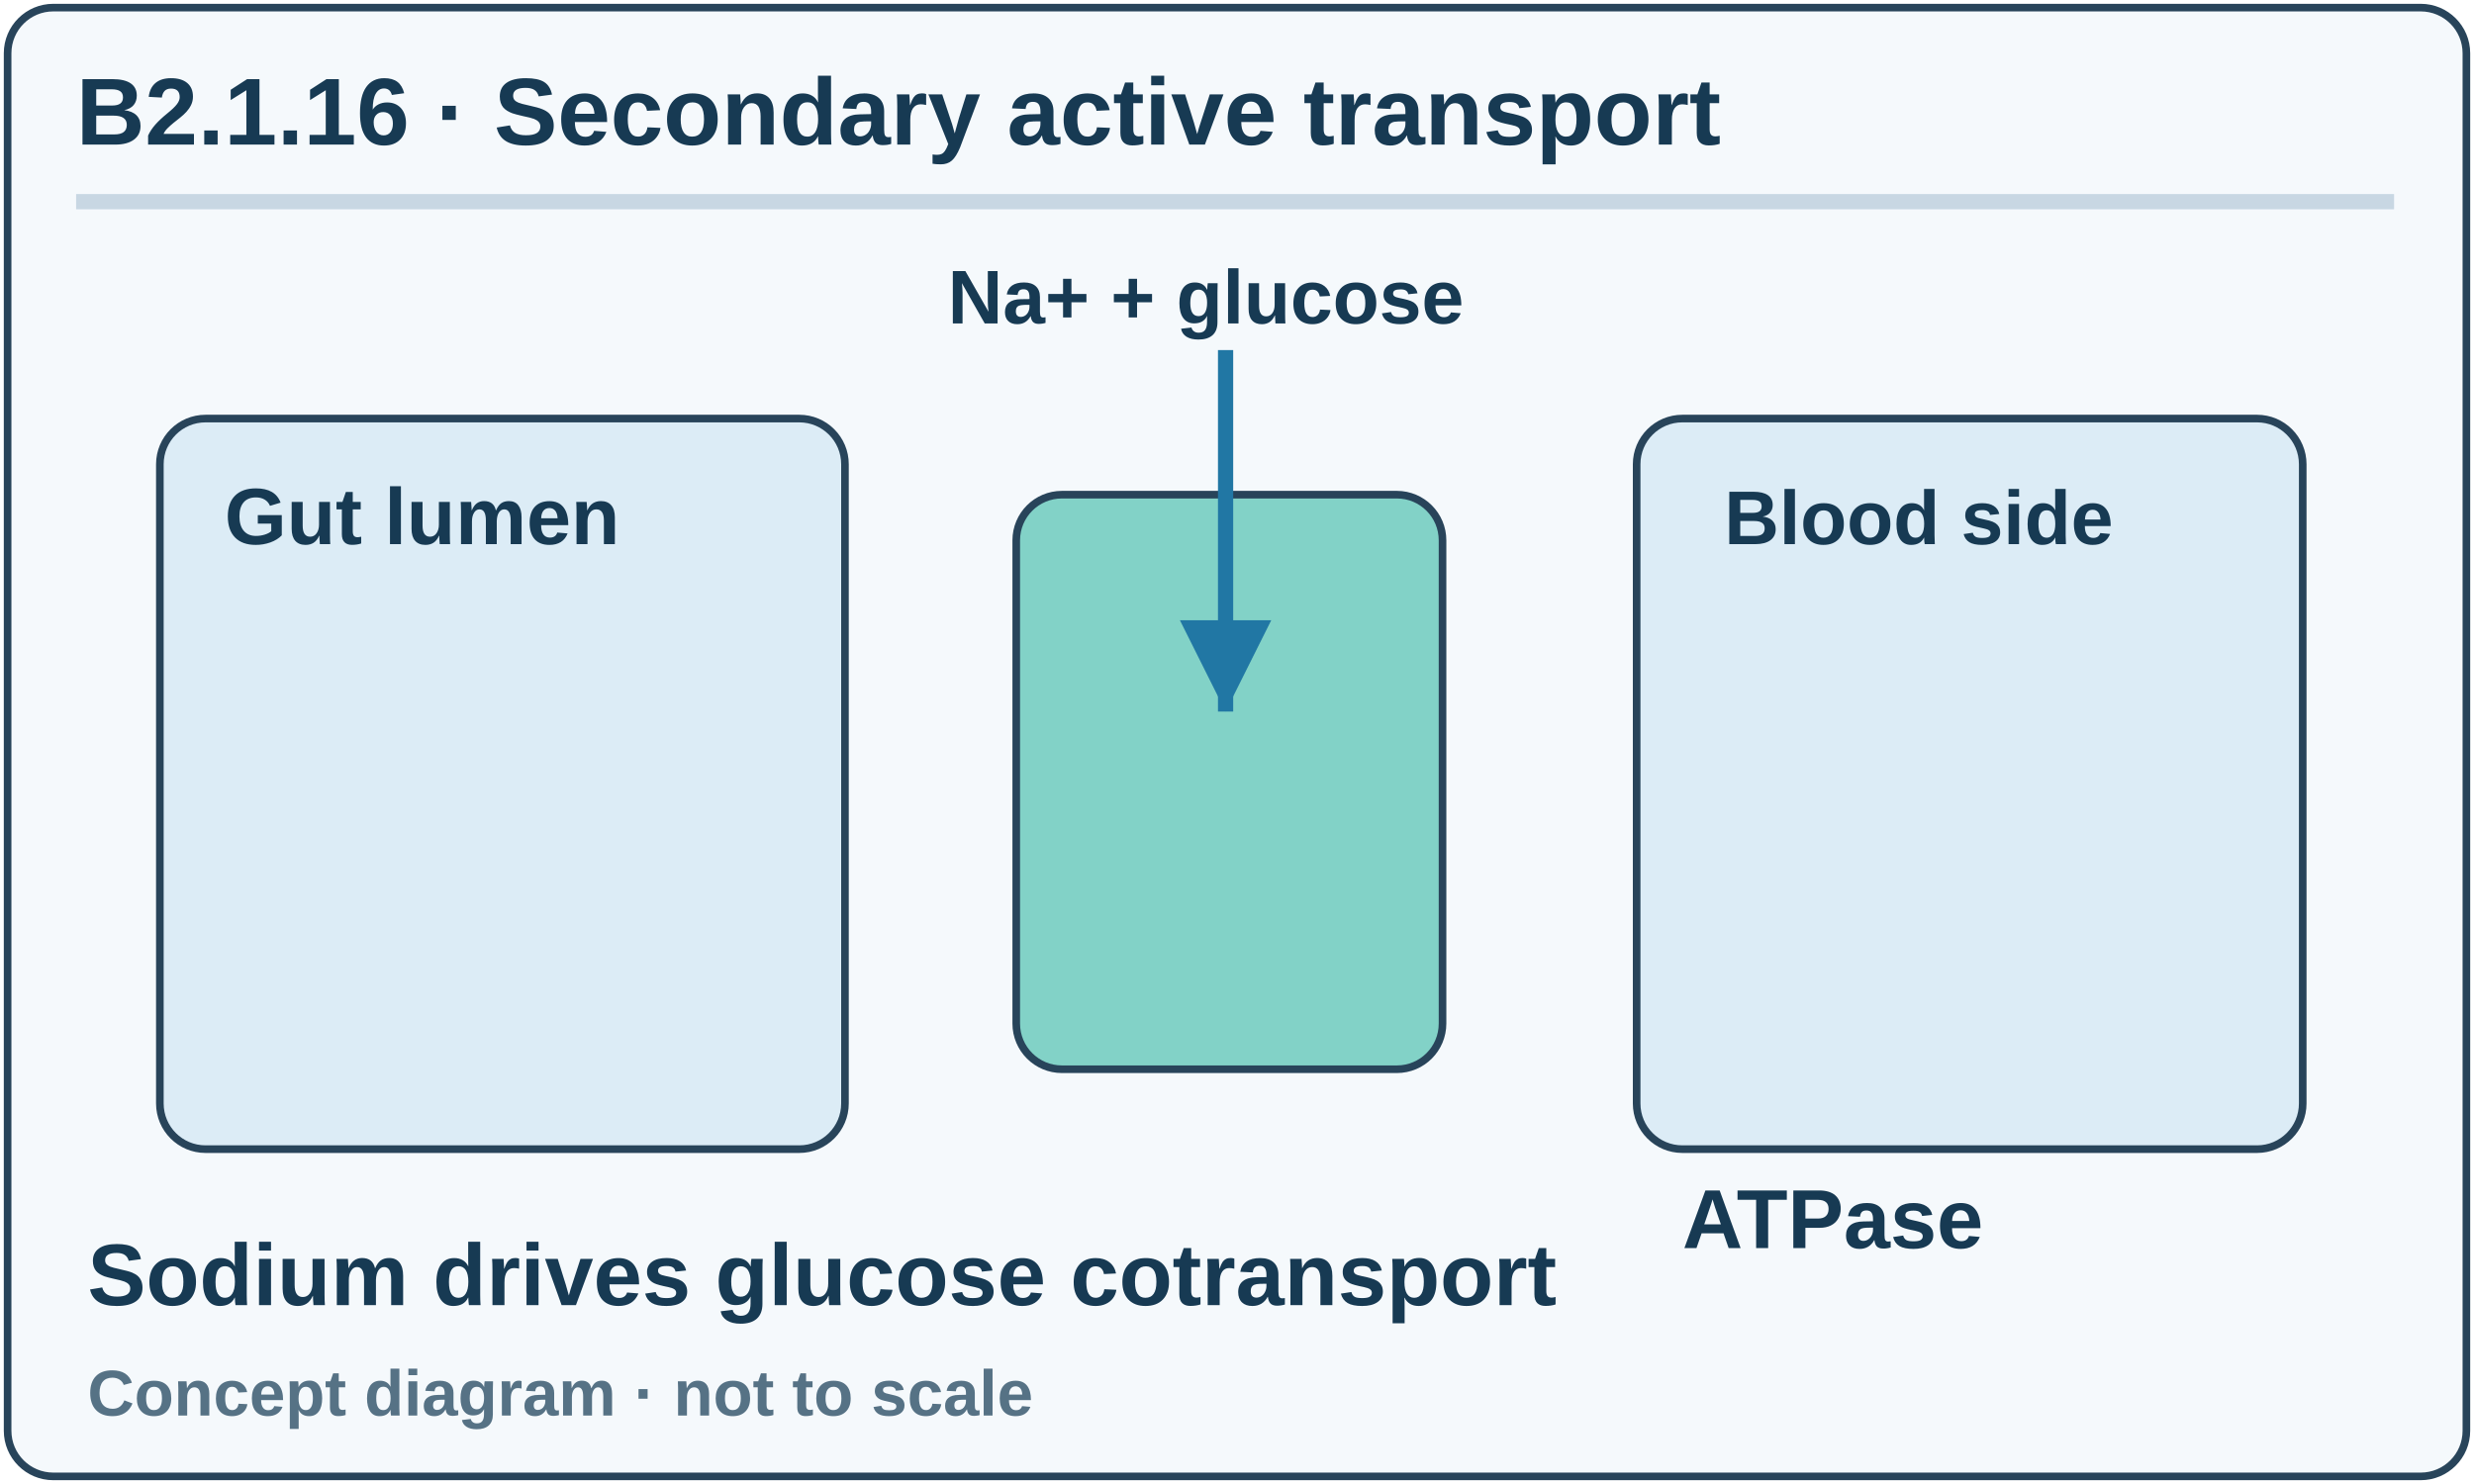
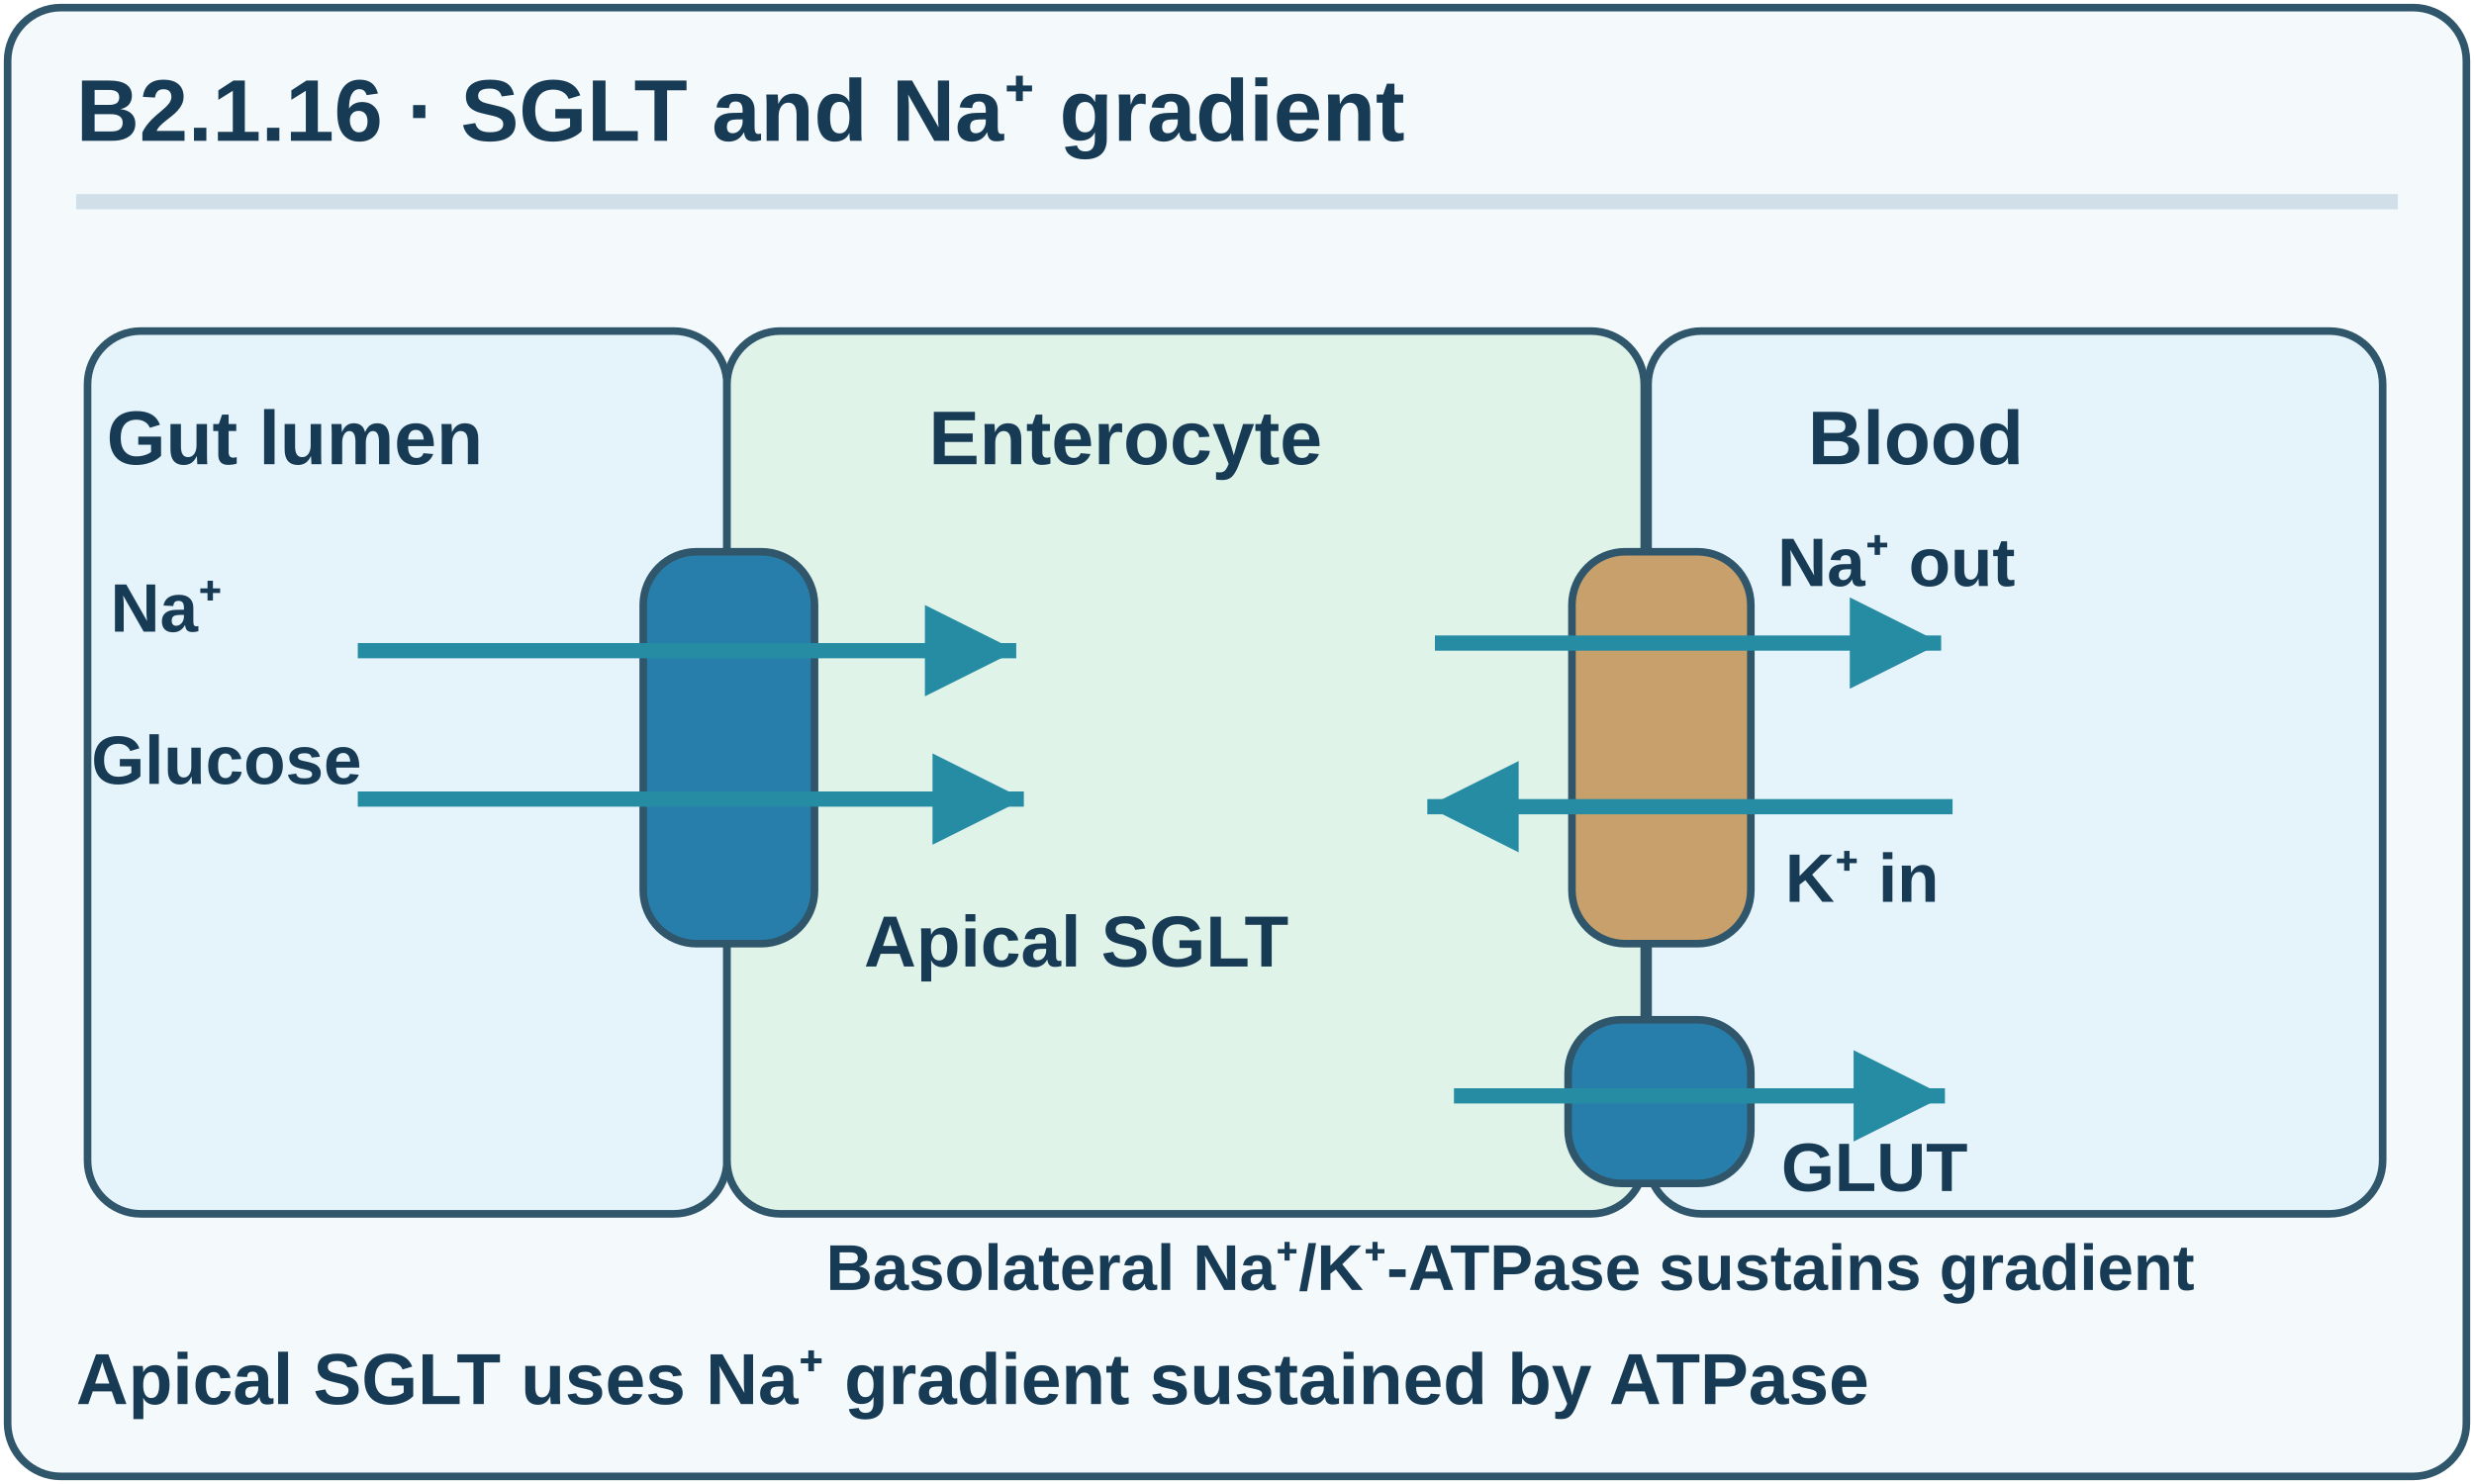
- <svg xmlns="http://www.w3.org/2000/svg" viewBox="0 0 650 390" role="img" aria-labelledby="title desc">
+ <svg xmlns="http://www.w3.org/2000/svg" viewBox="0 0 650 390" role="img" aria-labelledby="title">
  <defs>
    <marker id="tip" markerWidth="7" markerHeight="7" refX="6" refY="3" orient="auto">
-       <path d="M0 0 L6 3 L0 6" fill="#2177a4" />
+       <path d="M0 0 L6 3 L0 6" fill="#268ca4" />
    </marker>
  </defs>
-   <rect x="2" y="2" width="646" height="386" rx="12" fill="#f5f9fc" stroke="#28445a" stroke-width="2" />
-   <text x="20" y="38" font-size="25" fill="#173a53" font-family="Arial,sans-serif" font-weight="600">B2.1.16 · Secondary active transport</text>
-   <line x1="20" y1="53" x2="629" y2="53" stroke="#c8d7e3" stroke-width="4" />
-   <rect x="42" y="110" width="180" height="192" rx="12" fill="#dcecf6" stroke="#28445a" stroke-width="2" />
-   <rect x="430" y="110" width="175" height="192" rx="12" fill="#dcecf6" stroke="#28445a" stroke-width="2" />
-   <rect x="267" y="130" width="112" height="151" rx="12" fill="#82d2c7" stroke="#28445a" stroke-width="2" />
-   <line x1="322" y1="92" x2="322" y2="187" stroke="#2177a4" stroke-width="4" marker-end="url(#tip)" />
-   <text x="249" y="85" font-size="20" fill="#173a53" font-family="Arial,sans-serif" font-weight="600">Na+ + glucose</text>
-   <text x="59" y="143" font-size="21" fill="#173a53" font-family="Arial,sans-serif" font-weight="600">Gut lumen</text>
-   <text x="453" y="143" font-size="20" fill="#173a53" font-family="Arial,sans-serif" font-weight="600">Blood side</text>
-   <text x="442" y="328" font-size="22" fill="#173a53" font-family="Arial,sans-serif" font-weight="600">ATPase</text>
-   <text x="23" y="343" font-size="23" fill="#173a53" font-family="Arial,sans-serif" font-weight="600">Sodium drives glucose cotransport</text>
-   <text x="23" y="372" font-size="17" fill="#567285" font-family="Arial,sans-serif" font-weight="600">Concept diagram · not to scale</text>
+   <rect x="2" y="2" width="646" height="386" rx="14" fill="#f4f9fc" stroke="#30566b" stroke-width="2" />
+   <text x="20" y="37" fill="#173b54" font-family="Arial,sans-serif" font-size="23" font-weight="600">B2.1.16 · SGLT and Na⁺ gradient</text>
+   <path d="M20 53 L630 53" fill="none" stroke="#d1e0e8" stroke-width="4" />
+   <rect x="23" y="87" width="168" height="232" rx="14" fill="#e5f3fb" stroke="#30566b" stroke-width="2" />
+   <rect x="191" y="87" width="241" height="232" rx="14" fill="#e0f3e9" stroke="#30566b" stroke-width="2" />
+   <rect x="433" y="87" width="193" height="232" rx="14" fill="#e5f3fb" stroke="#30566b" stroke-width="2" />
+   <rect x="169" y="145" width="45" height="103" rx="14" fill="#287eaa" stroke="#30566b" stroke-width="2" />
+   <rect x="413" y="145" width="47" height="103" rx="14" fill="#c8a06b" stroke="#30566b" stroke-width="2" />
+   <rect x="412" y="268" width="48" height="43" rx="14" fill="#287eaa" stroke="#30566b" stroke-width="2" />
+   <path d="M94 171 L267 171" fill="none" stroke="#268ca4" stroke-width="4" marker-end="url(#tip)" />
+   <path d="M94 210 L269 210" fill="none" stroke="#268ca4" stroke-width="4" marker-end="url(#tip)" />
+   <path d="M377 169 L510 169" fill="none" stroke="#268ca4" stroke-width="4" marker-end="url(#tip)" />
+   <path d="M513 212 L375 212" fill="none" stroke="#268ca4" stroke-width="4" marker-end="url(#tip)" />
+   <path d="M382 288 L511 288" fill="none" stroke="#268ca4" stroke-width="4" marker-end="url(#tip)" />
+   <text x="28" y="122" fill="#173b54" font-family="Arial,sans-serif" font-size="20" font-weight="600">Gut lumen</text>
+   <text x="244" y="122" fill="#173b54" font-family="Arial,sans-serif" font-size="20" font-weight="600">Enterocyte</text>
+   <text x="475" y="122" fill="#173b54" font-family="Arial,sans-serif" font-size="20" font-weight="600">Blood</text>
+   <text x="29" y="166" fill="#173b54" font-family="Arial,sans-serif" font-size="18" font-weight="600">Na⁺</text>
+   <text x="24" y="206" fill="#173b54" font-family="Arial,sans-serif" font-size="18" font-weight="600">Glucose</text>
+   <text x="227" y="254" fill="#173b54" font-family="Arial,sans-serif" font-size="19" font-weight="600">Apical SGLT</text>
+   <text x="467" y="154" fill="#173b54" font-family="Arial,sans-serif" font-size="18" font-weight="600">Na⁺ out</text>
+   <text x="469" y="237" fill="#173b54" font-family="Arial,sans-serif" font-size="18" font-weight="600">K⁺ in</text>
+   <text x="468" y="313" fill="#173b54" font-family="Arial,sans-serif" font-size="18" font-weight="600">GLUT</text>
+   <text x="217" y="339" fill="#173b54" font-family="Arial,sans-serif" font-size="17" font-weight="600">Basolateral Na⁺/K⁺-ATPase sustains gradient</text>
+   <text x="20" y="369" fill="#173b54" font-family="Arial,sans-serif" font-size="19" font-weight="600">Apical SGLT uses Na⁺ gradient sustained by ATPase</text>
</svg>
